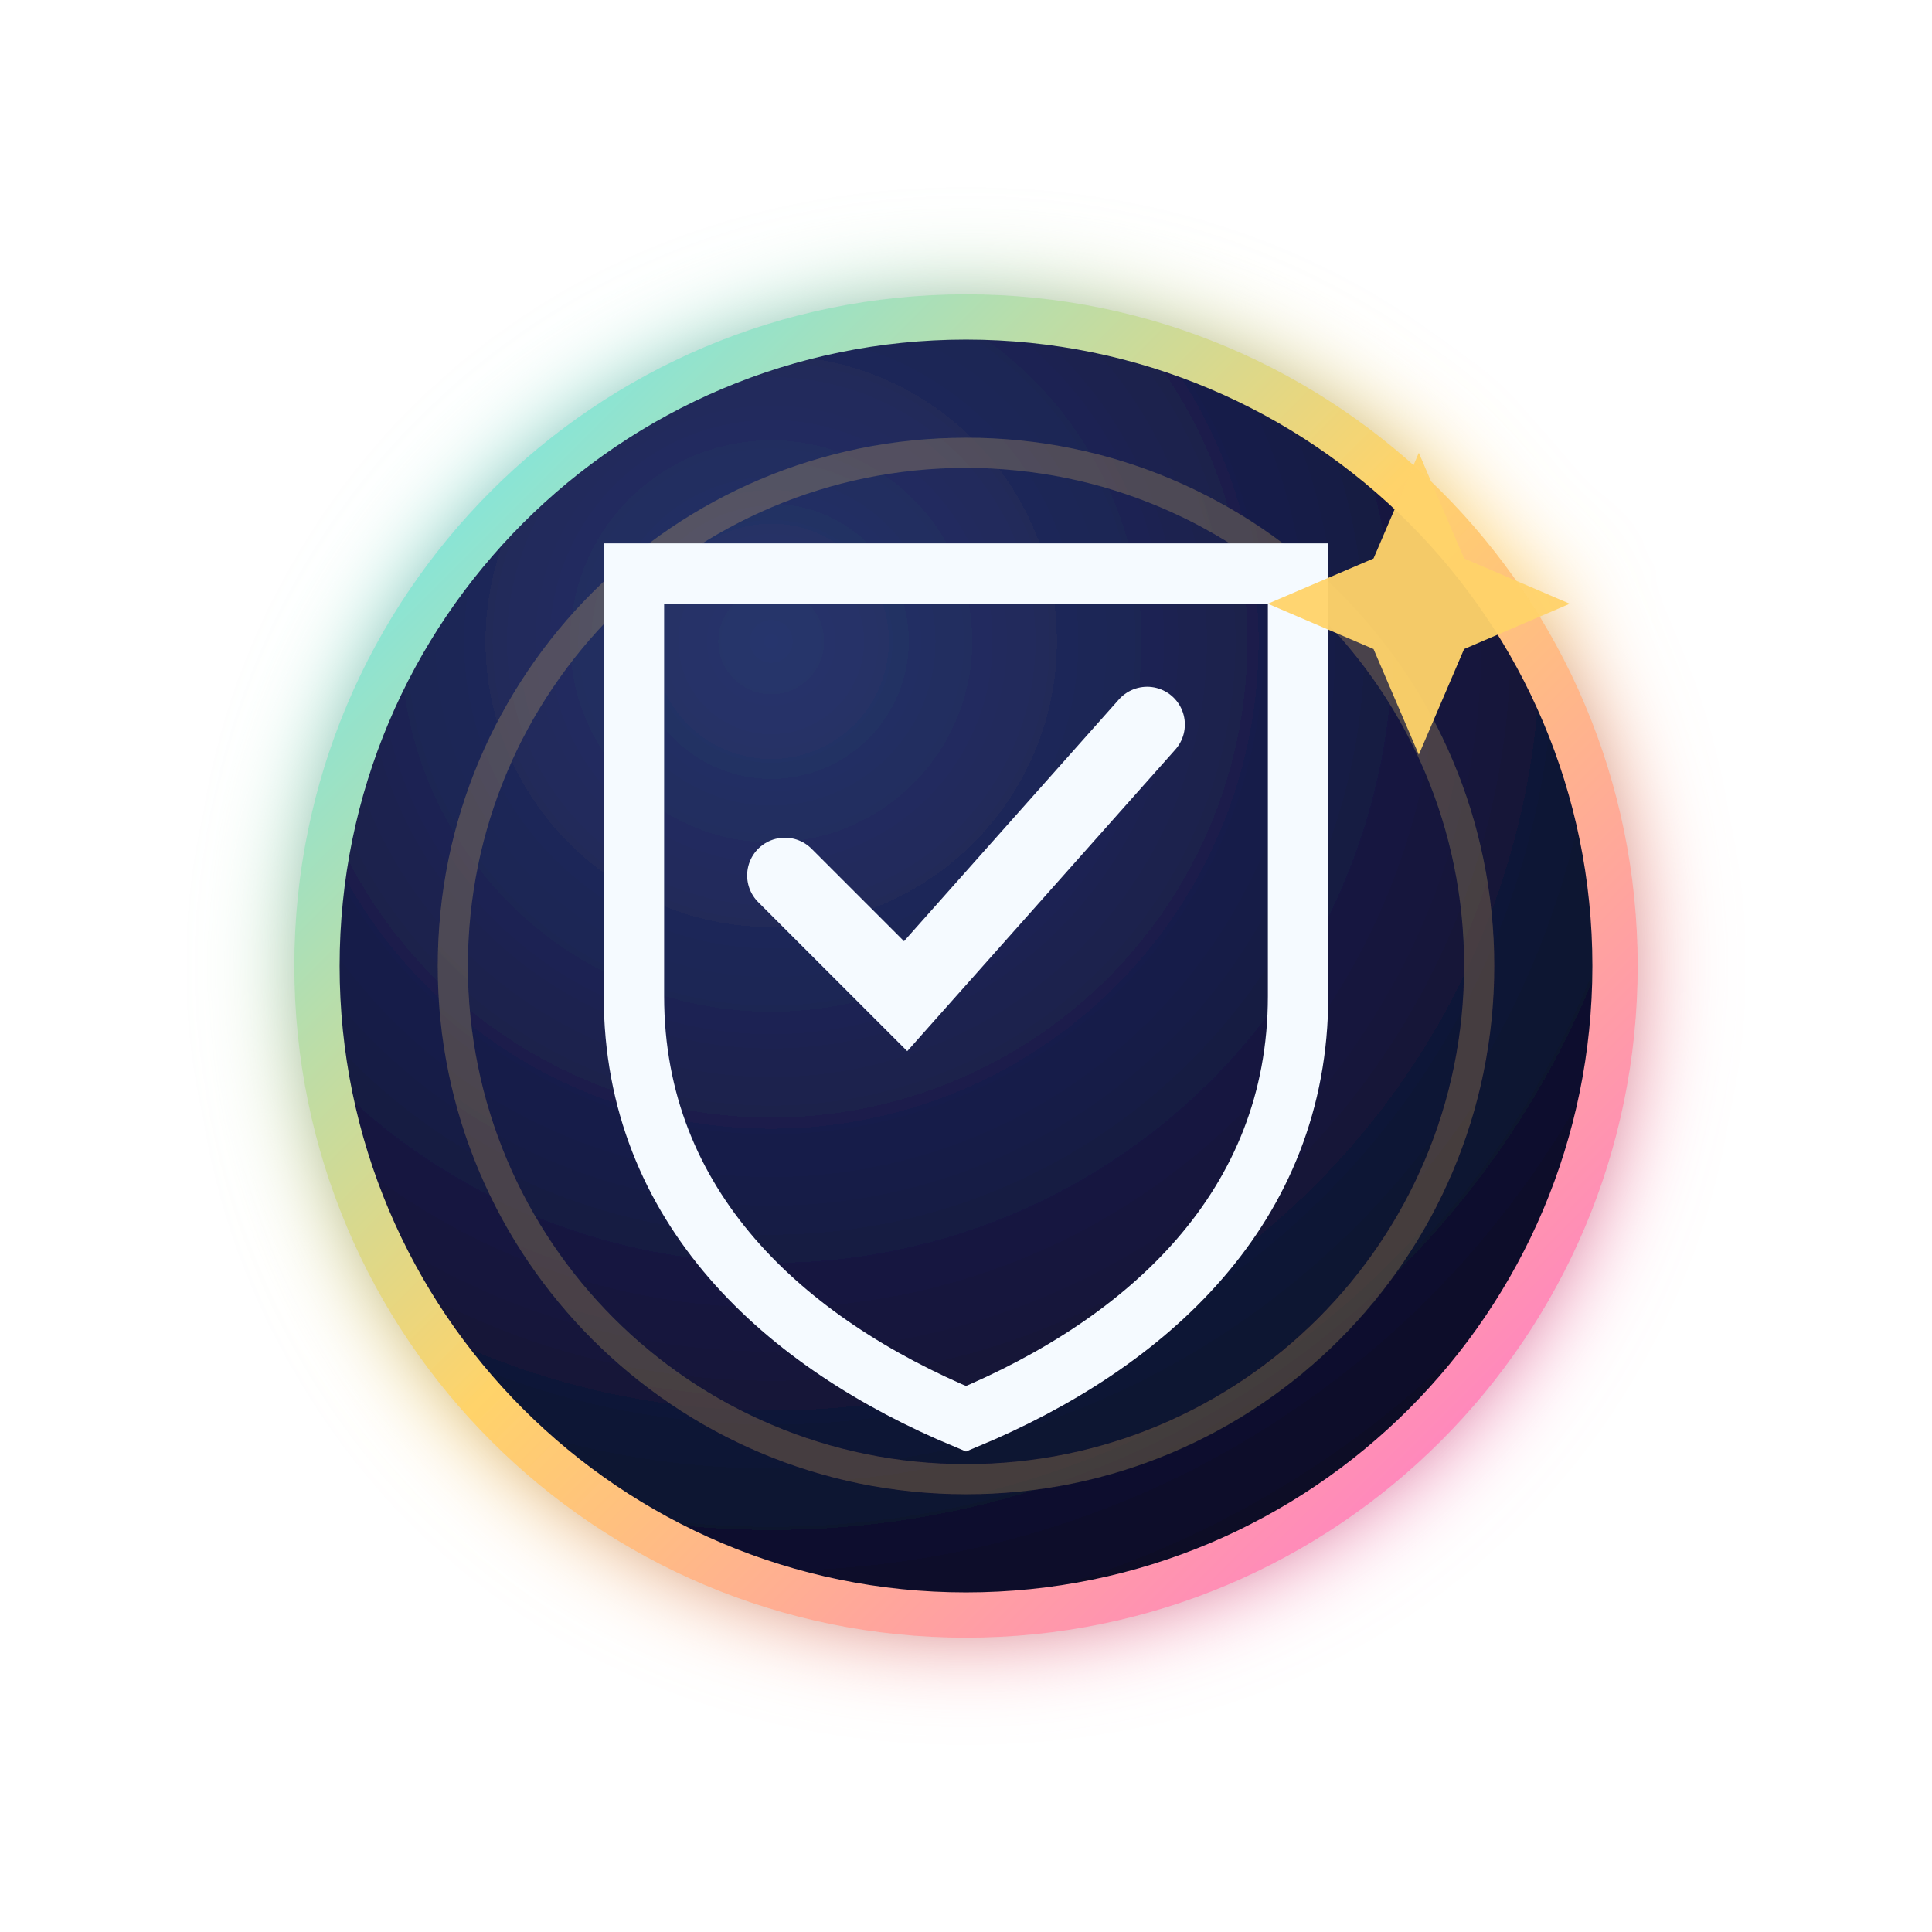
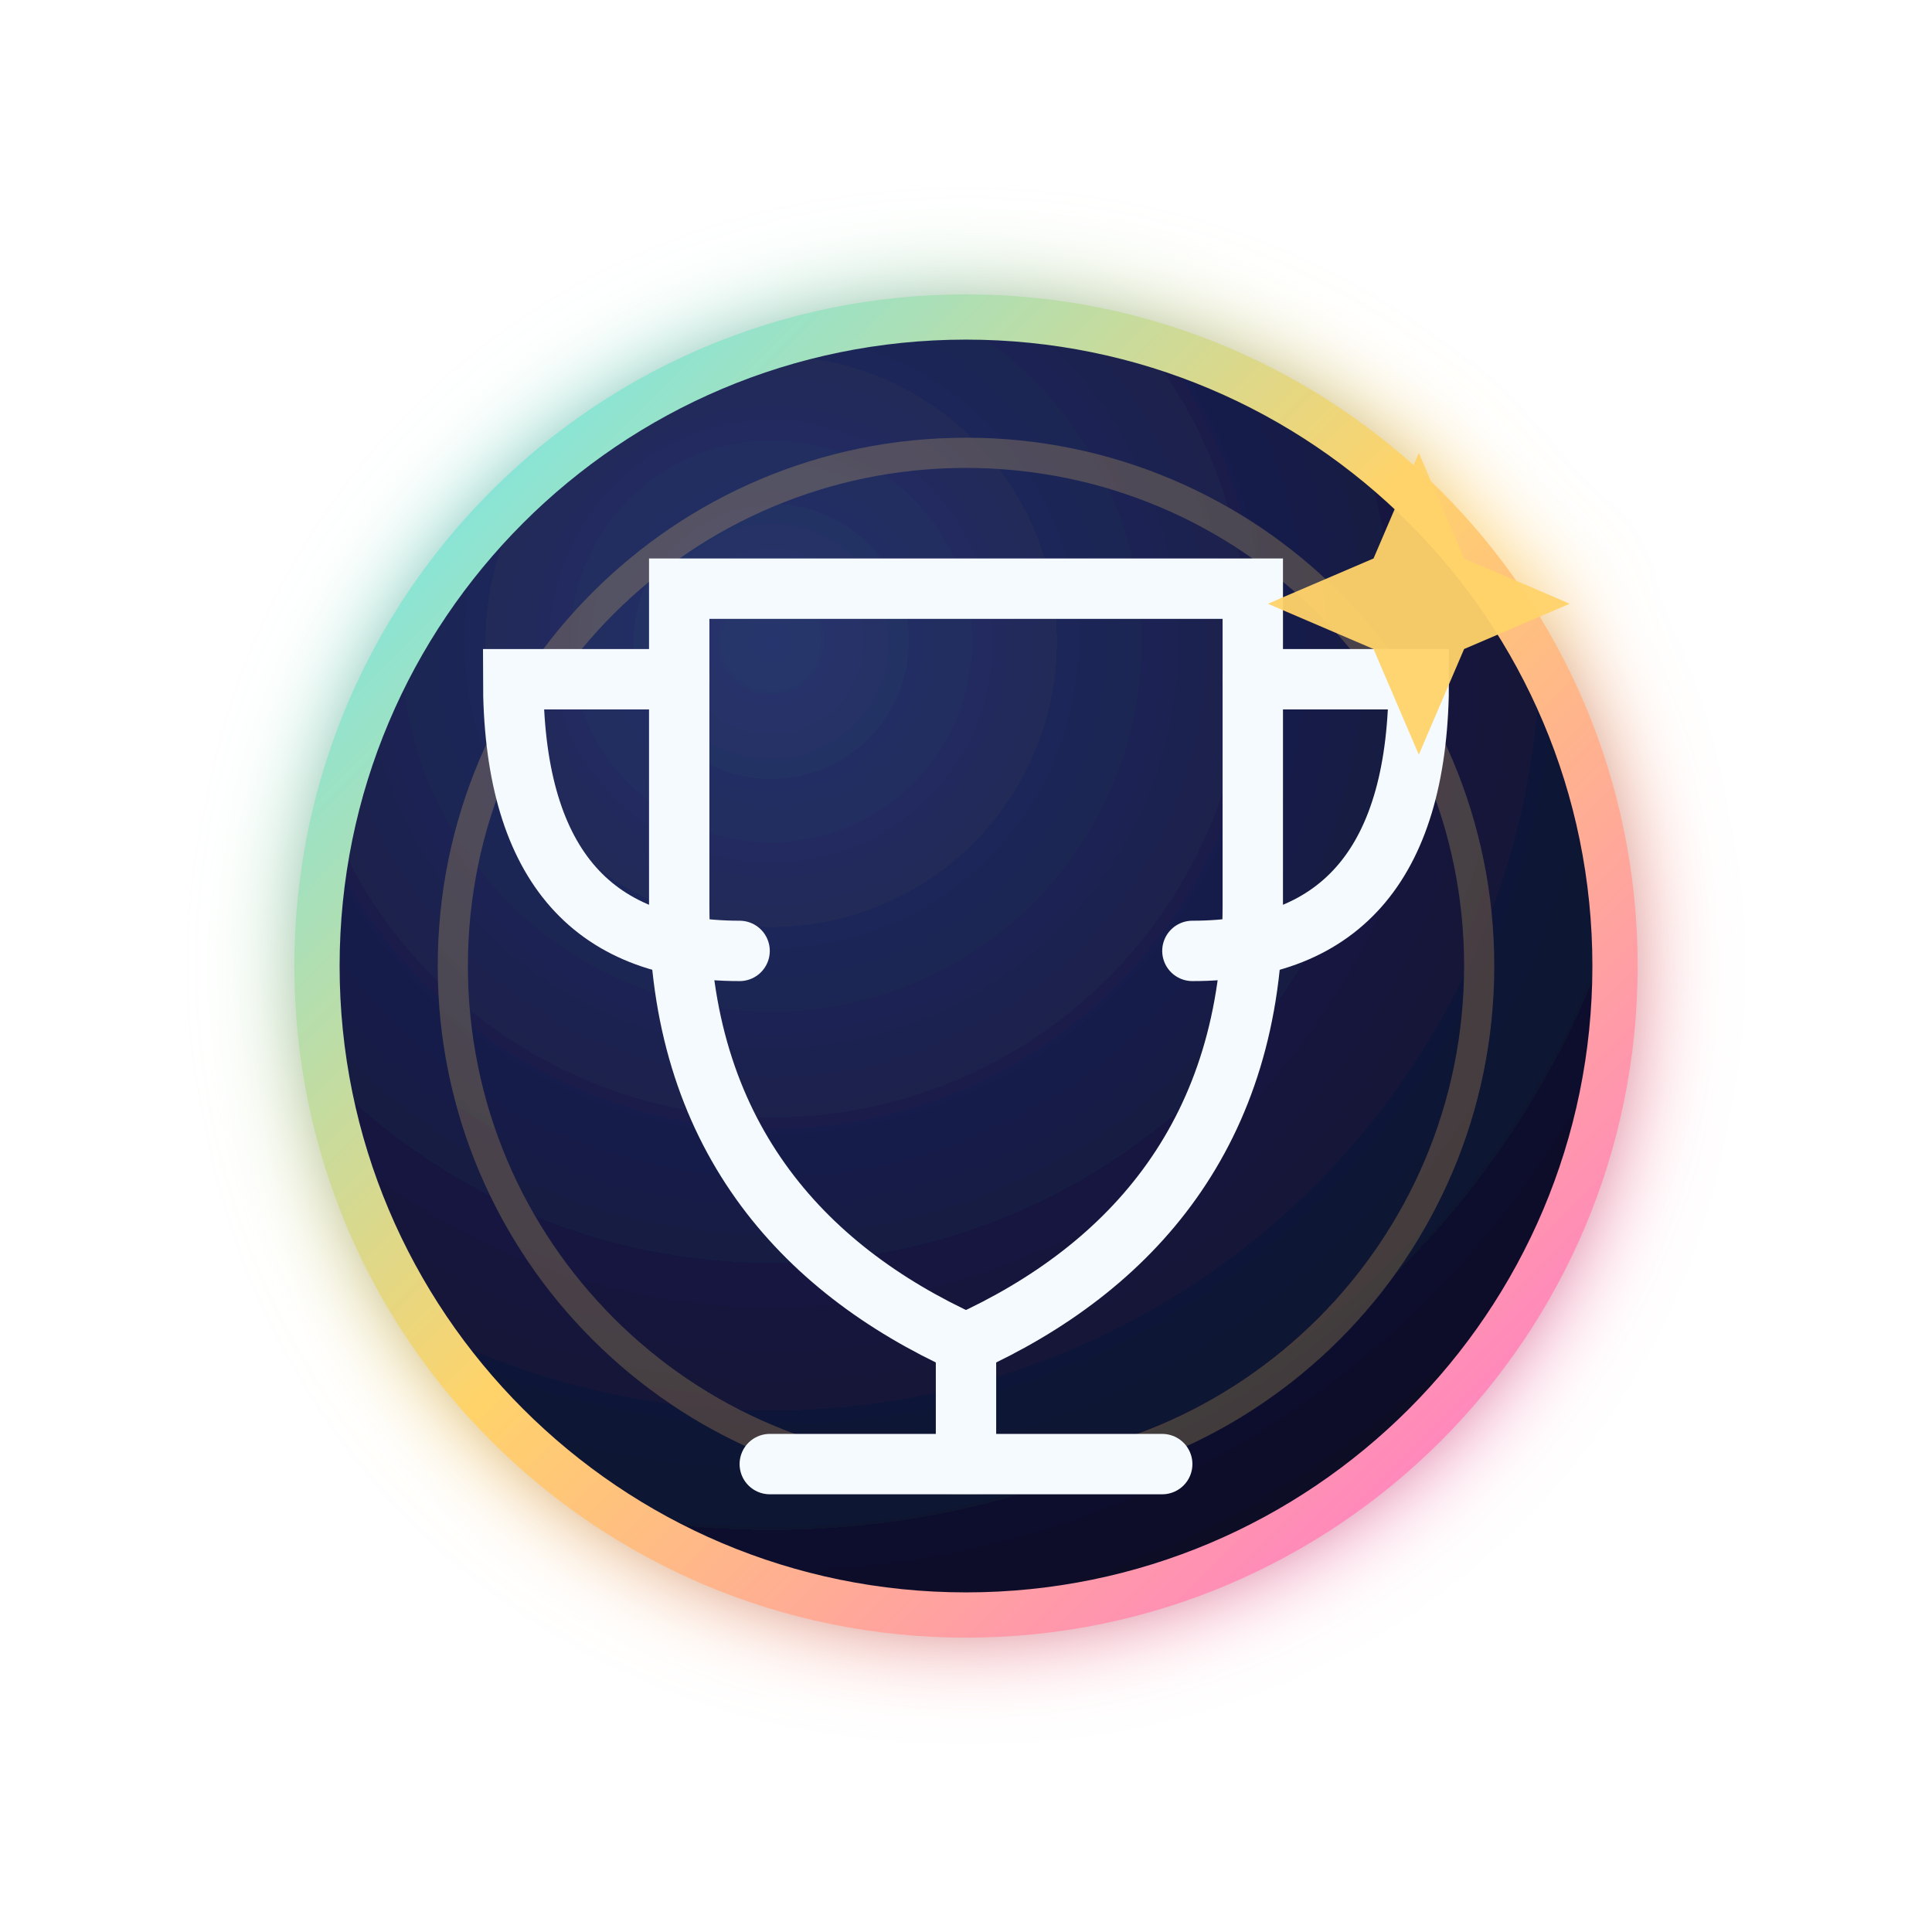
<svg xmlns="http://www.w3.org/2000/svg" width="128" height="128" viewBox="0 0 128 128">
  <defs>
    <radialGradient id="core" cx="35%" cy="25%" r="80%">
      <stop offset="0" stop-color="#28366D" />
      <stop offset=".55" stop-color="#171B45" />
      <stop offset="1" stop-color="#0A0D25" />
    </radialGradient>
    <linearGradient id="rim" x1="0" y1="0" x2="1" y2="1">
      <stop stop-color="#5CEBFF" />
      <stop offset=".48" stop-color="#FFD36A" />
      <stop offset="1" stop-color="#FF6FD8" />
    </linearGradient>
    <filter id="glow">
      <feGaussianBlur stdDeviation="3" result="b" />
      <feMerge>
        <feMergeNode in="b" />
        <feMergeNode in="SourceGraphic" />
      </feMerge>
    </filter>
  </defs>
  <g filter="url(#glow)">
    <circle cx="64" cy="64" r="43" fill="url(#core)" stroke="url(#rim)" stroke-width="3" />
    <circle cx="64" cy="64" r="34" fill="none" stroke="#FFD36A" stroke-opacity=".22" stroke-width="2" />
-     <path d="M42 38h44v28c0 14-10 23-22 28-12-5-22-14-22-28Z" fill="none" stroke="#F5FAFF" stroke-width="4" />
-     <path d="m52 58 8 8 16-18" fill="none" stroke="#F5FAFF" stroke-width="5" stroke-linecap="round" />
+     <path d="M45 39h38v21c0 15-8 24-19 29-11-5-19-14-19-29Z" fill="none" stroke="#F5FAFF" stroke-width="4" />
+     <path d="M45 45H34c0 12 5 18 15 18M83 45h11c0 12-5 18-15 18M64 89v8M51 97h26" fill="none" stroke="#F5FAFF" stroke-width="4" stroke-linecap="round" />
    <path d="M94 30l3 7 7 3-7 3-3 7-3-7-7-3 7-3Z" fill="#FFD36A" opacity=".95" />
  </g>
</svg>
